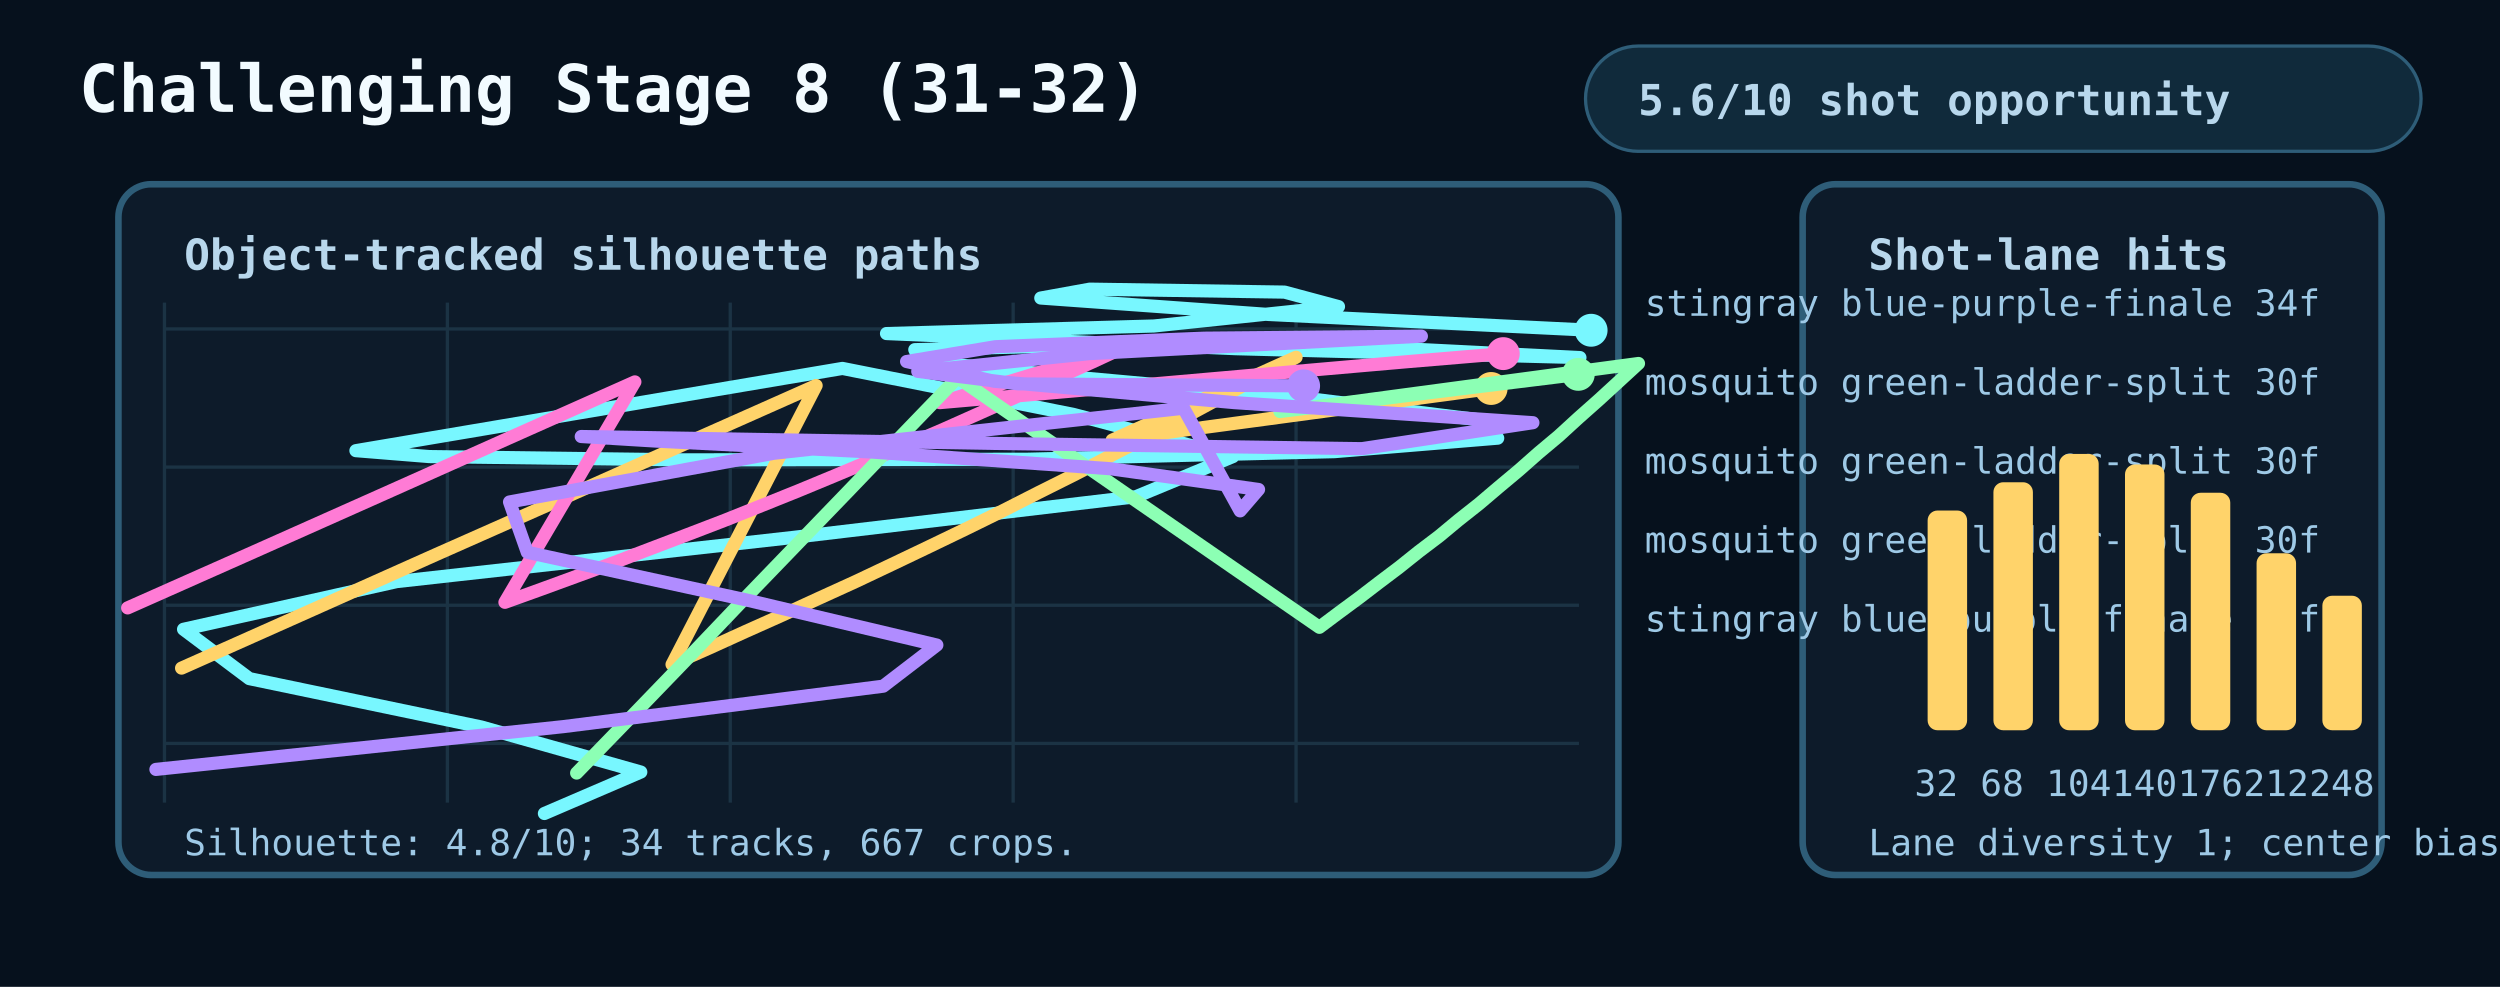
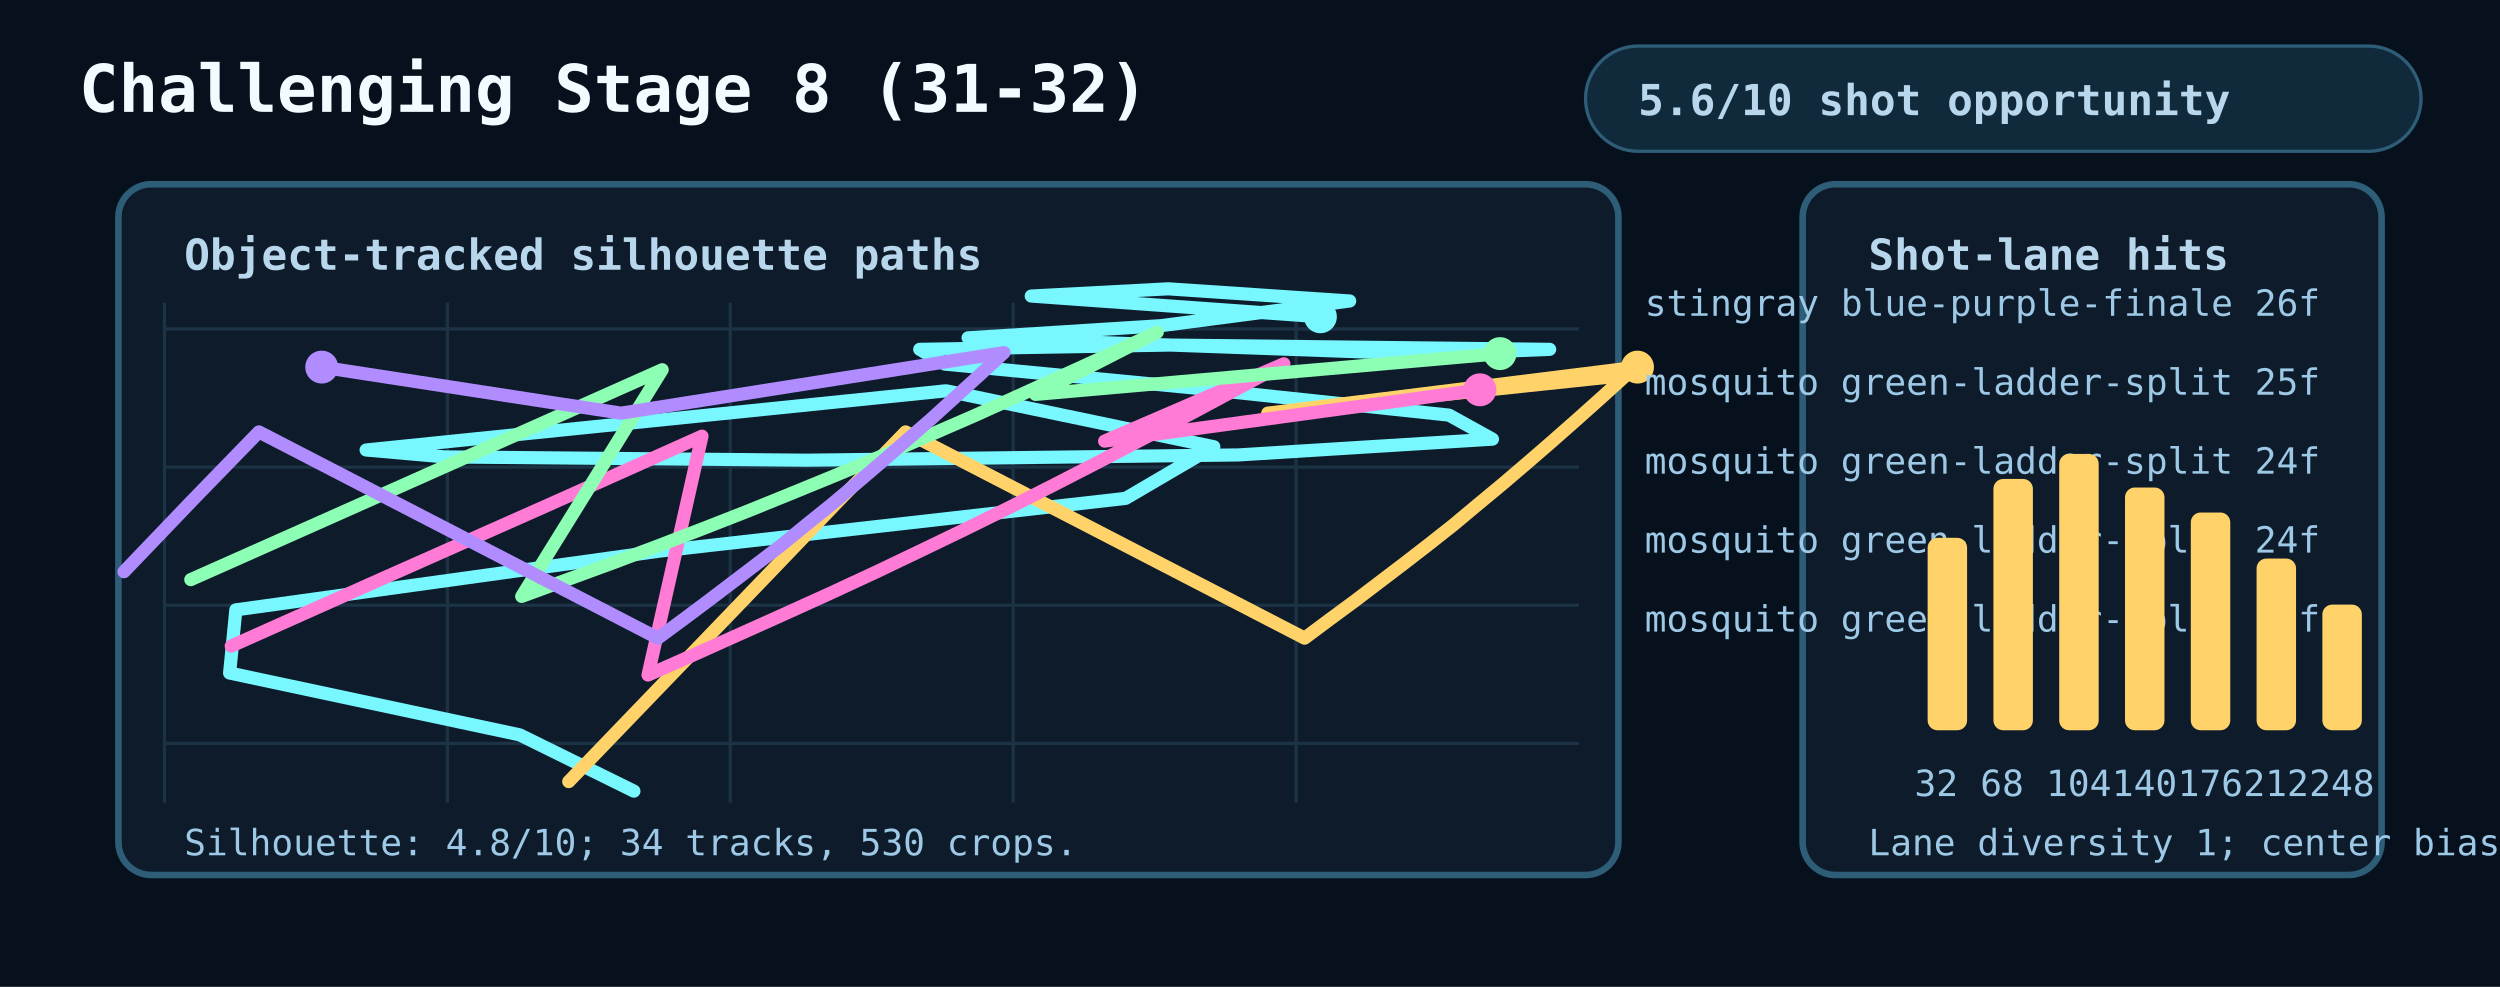
<svg xmlns="http://www.w3.org/2000/svg" width="760" height="300" viewBox="0 0 760 300" role="img" aria-labelledby="title desc">
  <style>
    .bg{fill:#06111d}.panel{fill:#0d1b2a;stroke:#2e5d78;stroke-width:2}.grid{stroke:#1b3344;stroke-width:1}.text{fill:#f2fbff;font:700 20px ui-monospace,Menlo,monospace}.small{fill:#b8d7ec;font:700 13px ui-monospace,Menlo,monospace}.tiny{fill:#9ec9e6;font:11px ui-monospace,Menlo,monospace}.pill{fill:#102a3b;stroke:#2e5d78}
  </style>
  <rect class="bg" x="0" y="0" width="760" height="300" />
  <text class="text" x="24" y="34">Challenging Stage 8 (31-32)</text>
  <rect class="pill" x="482" y="14" width="254" height="32" rx="16" />
  <text class="small" x="498" y="35">5.6/10 shot opportunity</text>
  <rect class="panel" x="36" y="56" width="456" height="210" rx="10" />
  <rect class="panel" x="548" y="56" width="176" height="210" rx="10" />
  <text class="small" x="56" y="82">Object-tracked silhouette paths</text>
  <text class="small" x="568" y="82">Shot-lane hits</text>
  <line class="grid" x1="50" y1="92" x2="50" y2="244" />
  <line class="grid" x1="136" y1="92" x2="136" y2="244" />
  <line class="grid" x1="222" y1="92" x2="222" y2="244" />
  <line class="grid" x1="308" y1="92" x2="308" y2="244" />
  <line class="grid" x1="394" y1="92" x2="394" y2="244" />
  <line class="grid" x1="50" y1="100" x2="480" y2="100" />
  <line class="grid" x1="50" y1="142" x2="480" y2="142" />
  <line class="grid" x1="50" y1="184" x2="480" y2="184" />
  <line class="grid" x1="50" y1="226" x2="480" y2="226" />
-   <polyline points="483.7,100.4 385.7,95.6 316.4,90.6 331.3,87.9 390.5,88.8 406.9,93.2 350.8,99.1 269.5,101.4 375.6,106 480.3,108.7 414.7,105.4 328.9,105 278.1,106.3 279.7,109.7 328.1,114.8 396.3,121 448.7,127.5 455.3,133.2 405.7,137.3 312.6,139.6 208.2,139.8 130.5,138.8 108.2,137 256.1,112 326.4,126 374.8,138.8 345.3,151 240.9,163.4 120.6,176.8 55.8,191.3 75.8,206.3 146.3,221 194.8,234.7 165.5,247.3" fill="none" stroke="#78f7ff" stroke-width="4" stroke-linecap="round" stroke-linejoin="round" />
-   <circle cx="483.7" cy="100.4" r="5" fill="#78f7ff" />
-   <text class="tiny" x="500" y="96" fill="#78f7ff">stingray blue-purple-finale 34f</text>
-   <polyline points="453.3,118.1 430.2,121.2 407.2,124.4 384.2,127.5 361.1,130.6 338.1,133.8 394,108.6 382.8,114.6 371.6,120.6 360.5,126.6 349.3,132.5 338.1,138.3 327,144.1 315.8,149.7 304.8,155.3 293.6,160.8 282.4,166.2 271.3,171.5 260.1,176.8 248.9,181.9 237.8,187 226.6,192 215.6,197 204.3,202 248.1,117.2 209.4,134.4 170.9,151.6 132.3,168.7 93.8,185.9 55.2,203.1" fill="none" stroke="#ffd36a" stroke-width="4" stroke-linecap="round" stroke-linejoin="round" />
-   <circle cx="453.3" cy="118.1" r="5" fill="#ffd36a" />
-   <text class="tiny" x="500" y="120" fill="#ffd36a">mosquito green-ladder-split 30f</text>
-   <polyline points="457,107.5 428.4,109.9 399.8,112.4 371.4,114.9 342.9,117.4 314.3,119.9 285.7,122.4 343,105 332,110.1 320.7,115.2 309.7,120.3 298.5,125.3 287.3,130.3 276.2,135.1 265,139.9 253.8,144.6 242.7,149.2 231.5,153.7 220.5,158.1 209.3,162.4 198,166.7 187,170.9 175.8,175 164.6,179.1 153.5,183.1 193,116.1 154.4,133.3 115.9,150.5 77.3,167.7 38.8,184.8" fill="none" stroke="#ff7bd5" stroke-width="4" stroke-linecap="round" stroke-linejoin="round" />
-   <circle cx="457" cy="107.5" r="5" fill="#ff7bd5" />
-   <text class="tiny" x="500" y="144" fill="#ff7bd5">mosquito green-ladder-split 30f</text>
-   <polyline points="479.8,113.8 457.1,116.6 434.4,119.4 411.7,122.3 389.1,125.1 498.1,110.5 492,116.1 486,121.6 479.8,127.1 473.9,132.5 467.7,137.7 461.7,143 455.6,148.1 449.6,153.2 443.4,158.1 437.5,163 431.3,167.7 425.3,172.5 419.2,177.1 413.2,181.7 407.1,186.2 401.1,190.7 291.1,114.8 274.5,132 258.1,149.1 241.5,166.3 224.9,183.5 208.5,200.7 191.9,217.9 175.3,235" fill="none" stroke="#8cffb4" stroke-width="4" stroke-linecap="round" stroke-linejoin="round" />
-   <circle cx="479.8" cy="113.8" r="5" fill="#8cffb4" />
-   <text class="tiny" x="500" y="168" fill="#8cffb4">mosquito green-ladder-split 30f</text>
-   <polyline points="396.3,117.3 309.5,116.7 279,112.9 331.2,107.5 432.1,102.2 366.1,102.8 302.6,105.4 275.6,109.9 302.2,115.9 375.3,122.4 466,128.5 414,136.4 302.2,134.8 213.2,133.3 176.7,132.7 199.6,134.1 264.7,137.4 337.6,142.5 382.6,148.8 377,155.3 359.8,124.1 235.2,137.8 154.9,152.6 160.3,167.9 227.4,182.5 284.8,196.1 268.5,208.6 171.2,220.9 47.4,233.9" fill="none" stroke="#b08cff" stroke-width="4" stroke-linecap="round" stroke-linejoin="round" />
-   <circle cx="396.3" cy="117.3" r="5" fill="#b08cff" />
-   <text class="tiny" x="500" y="192" fill="#b08cff">stingray blue-purple-finale 29f</text>
-   <rect x="586" y="155.2" width="12" height="66.8" rx="3" fill="#ffd36a" />
+   <polyline points="401.4,96.3 313.5,90 355.1,87.8 410.3,91.5 353,99 294.3,102.7 434.2,107.7 471.1,106.2 355.5,104.9 279.6,106.2 287.3,110.7 362.4,117.9 440.5,126.2 453.7,133.5 376.5,138.3 245.3,139.9 135.2,138.9 111.3,136.8 287.6,118.8 369,135.8 342.2,151.5 200,167.6 71.7,185.4 69.8,204.6 158,223.4 192.7,240.5" fill="none" stroke="#78f7ff" stroke-width="4" stroke-linecap="round" stroke-linejoin="round" />
+   <circle cx="401.4" cy="96.3" r="5" fill="#78f7ff" />
+   <text class="tiny" x="500" y="96" fill="#78f7ff">stingray blue-purple-finale 26f</text>
+   <polyline points="497.8,111.6 469.7,115.1 441.6,118.6 413.5,122.1 385.4,125.6 494.3,114.1 486.8,120.9 479.2,127.7 471.7,134.3 464.2,140.8 456.7,147.2 449.1,153.5 441.8,159.6 434.2,165.6 426.7,171.4 419.2,177.1 411.7,182.8 404.1,188.4 396.6,194 275.3,131.3 254.7,152.5 234.3,173.8 213.9,195 193.4,216.3 172.9,237.6" fill="none" stroke="#ffd36a" stroke-width="4" stroke-linecap="round" stroke-linejoin="round" />
+   <circle cx="497.8" cy="111.6" r="5" fill="#ffd36a" />
+   <text class="tiny" x="500" y="120" fill="#ffd36a">mosquito green-ladder-split 25f</text>
+   <polyline points="449.9,118.5 421.5,122.4 392.9,126.3 364.4,130.2 335.8,134.1 390.3,110.6 376.5,118 362.7,125.4 348.8,132.7 335,139.9 321.2,147 307.4,154 293.6,160.8 279.7,167.5 266.1,174 252.3,180.4 238.4,186.7 224.6,192.9 210.8,199.1 197,205.2 213.4,132.6 165.8,153.9 118,175.1 70.3,196.4" fill="none" stroke="#ff7bd5" stroke-width="4" stroke-linecap="round" stroke-linejoin="round" />
+   <circle cx="449.9" cy="118.5" r="5" fill="#ff7bd5" />
+   <text class="tiny" x="500" y="144" fill="#ff7bd5">mosquito green-ladder-split 24f</text>
+   <polyline points="456,107.5 420.7,110.6 385.4,113.7 350.1,116.8 314.8,119.9 351.8,101 337.9,107.4 324.1,113.7 310.3,120 296.6,126.2 282.8,132.2 269,138.2 255.2,144 241.3,149.7 227.5,155.3 213.7,160.7 199.9,166 186.1,171.2 172.2,176.3 158.6,181.3 201.3,112.4 153.5,133.7 105.7,155 58,176.2" fill="none" stroke="#8cffb4" stroke-width="4" stroke-linecap="round" stroke-linejoin="round" />
+   <circle cx="456" cy="107.5" r="5" fill="#8cffb4" />
+   <text class="tiny" x="500" y="168" fill="#8cffb4">mosquito green-ladder-split 24f</text>
+   <polyline points="97.8,111.6 120.5,115.1 143.2,118.6 165.9,122.1 188.8,125.6 305.2,107.2 297.7,114.1 290.2,120.9 282.7,127.7 275.1,134.3 267.6,140.8 260.1,147.2 252.6,153.5 245,159.6 237.7,165.6 230.1,171.4 222.6,177.1 215.1,182.8 207.6,188.4 200,194 78.7,131.3 58.1,152.5 37.7,173.8" fill="none" stroke="#b08cff" stroke-width="4" stroke-linecap="round" stroke-linejoin="round" />
+   <circle cx="97.8" cy="111.6" r="5" fill="#b08cff" />
+   <text class="tiny" x="500" y="192" fill="#b08cff">mosquito green-ladder-split 23f</text>
+   <rect x="586" y="163.5" width="12" height="58.5" rx="3" fill="#ffd36a" />
  <text class="tiny" x="582" y="242">32</text>
-   <rect x="606" y="146.6" width="12" height="75.4" rx="3" fill="#ffd36a" />
+   <rect x="606" y="145.6" width="12" height="76.4" rx="3" fill="#ffd36a" />
  <text class="tiny" x="602" y="242">68</text>
  <rect x="626" y="138" width="12" height="84" rx="3" fill="#ffd36a" />
  <text class="tiny" x="622" y="242">104</text>
-   <rect x="646" y="141.2" width="12" height="80.8" rx="3" fill="#ffd36a" />
+   <rect x="646" y="148.2" width="12" height="73.8" rx="3" fill="#ffd36a" />
  <text class="tiny" x="642" y="242">140</text>
-   <rect x="666" y="149.8" width="12" height="72.2" rx="3" fill="#ffd36a" />
+   <rect x="666" y="155.8" width="12" height="66.2" rx="3" fill="#ffd36a" />
  <text class="tiny" x="662" y="242">176</text>
-   <rect x="686" y="168.2" width="12" height="53.8" rx="3" fill="#ffd36a" />
+   <rect x="686" y="169.8" width="12" height="52.2" rx="3" fill="#ffd36a" />
  <text class="tiny" x="682" y="242">212</text>
-   <rect x="706" y="181.1" width="12" height="40.9" rx="3" fill="#ffd36a" />
+   <rect x="706" y="183.8" width="12" height="38.2" rx="3" fill="#ffd36a" />
  <text class="tiny" x="702" y="242">248</text>
-   <text class="tiny" x="56" y="260">Silhouette: 4.8/10; 34 tracks, 667 crops.</text>
-   <text class="tiny" x="568" y="260">Lane diversity 1; center bias 0.17.</text>
+   <text class="tiny" x="56" y="260">Silhouette: 4.8/10; 34 tracks, 530 crops.</text>
+   <text class="tiny" x="568" y="260">Lane diversity 1; center bias 0.164.</text>
</svg>
